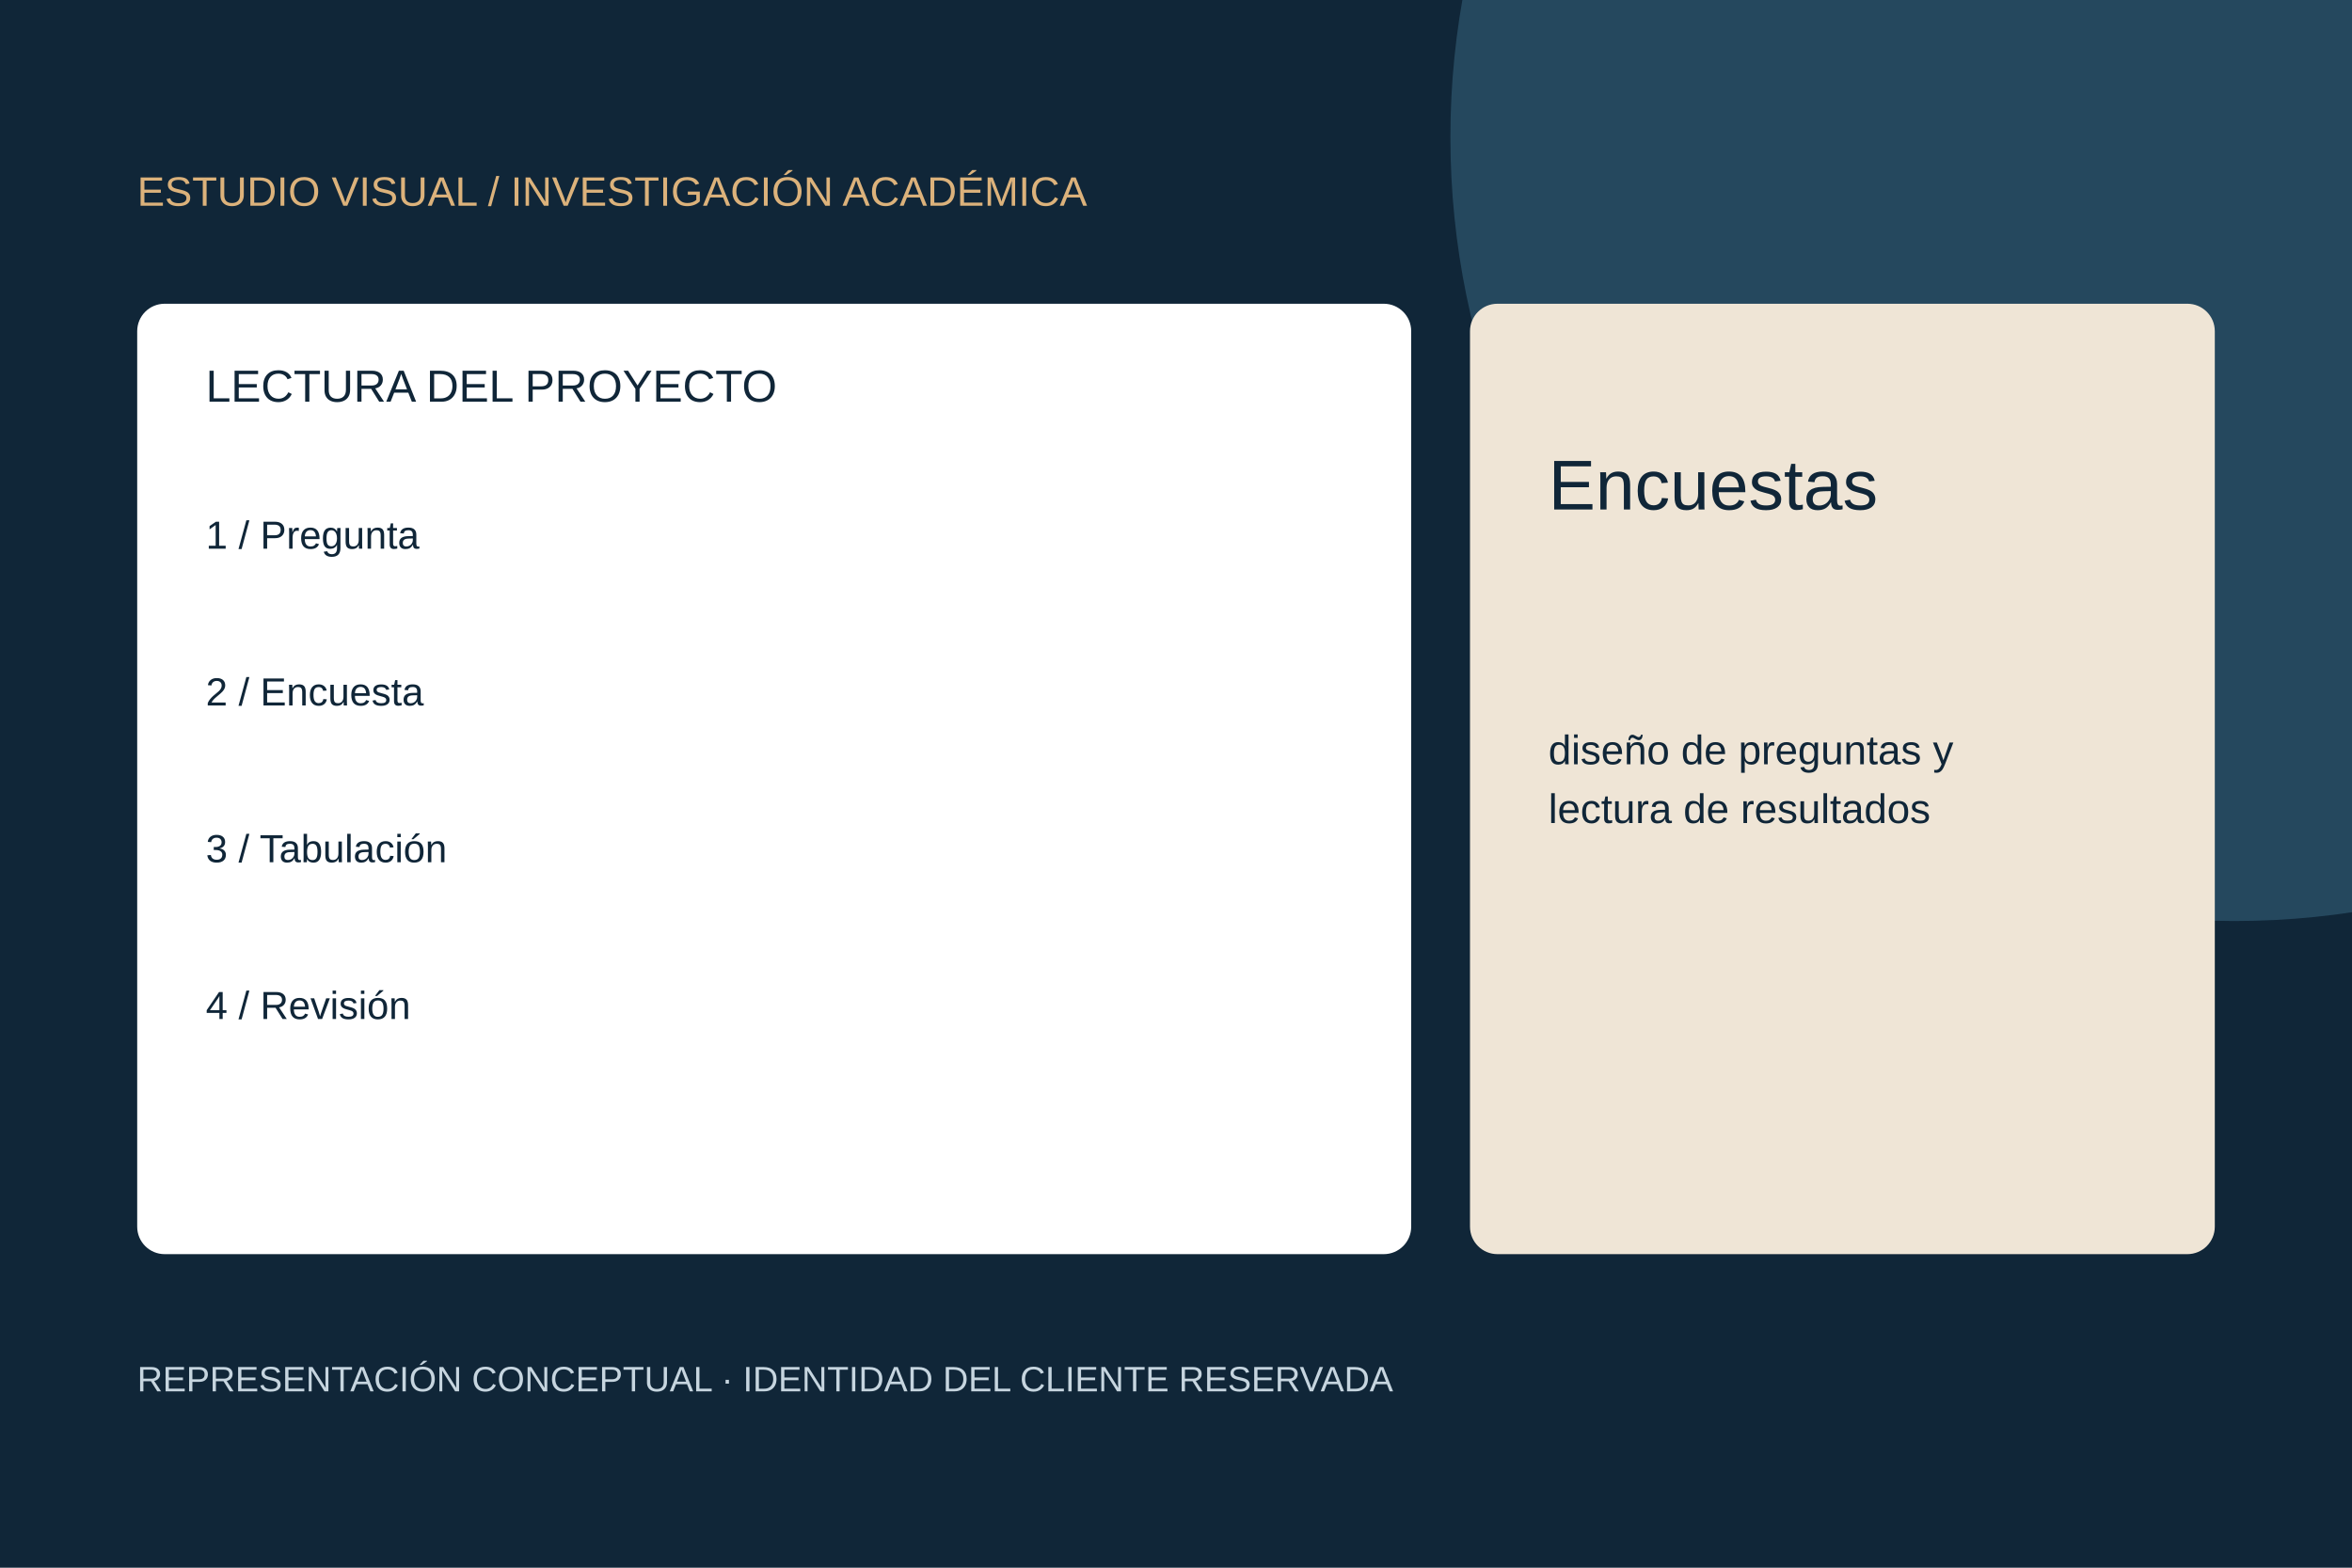
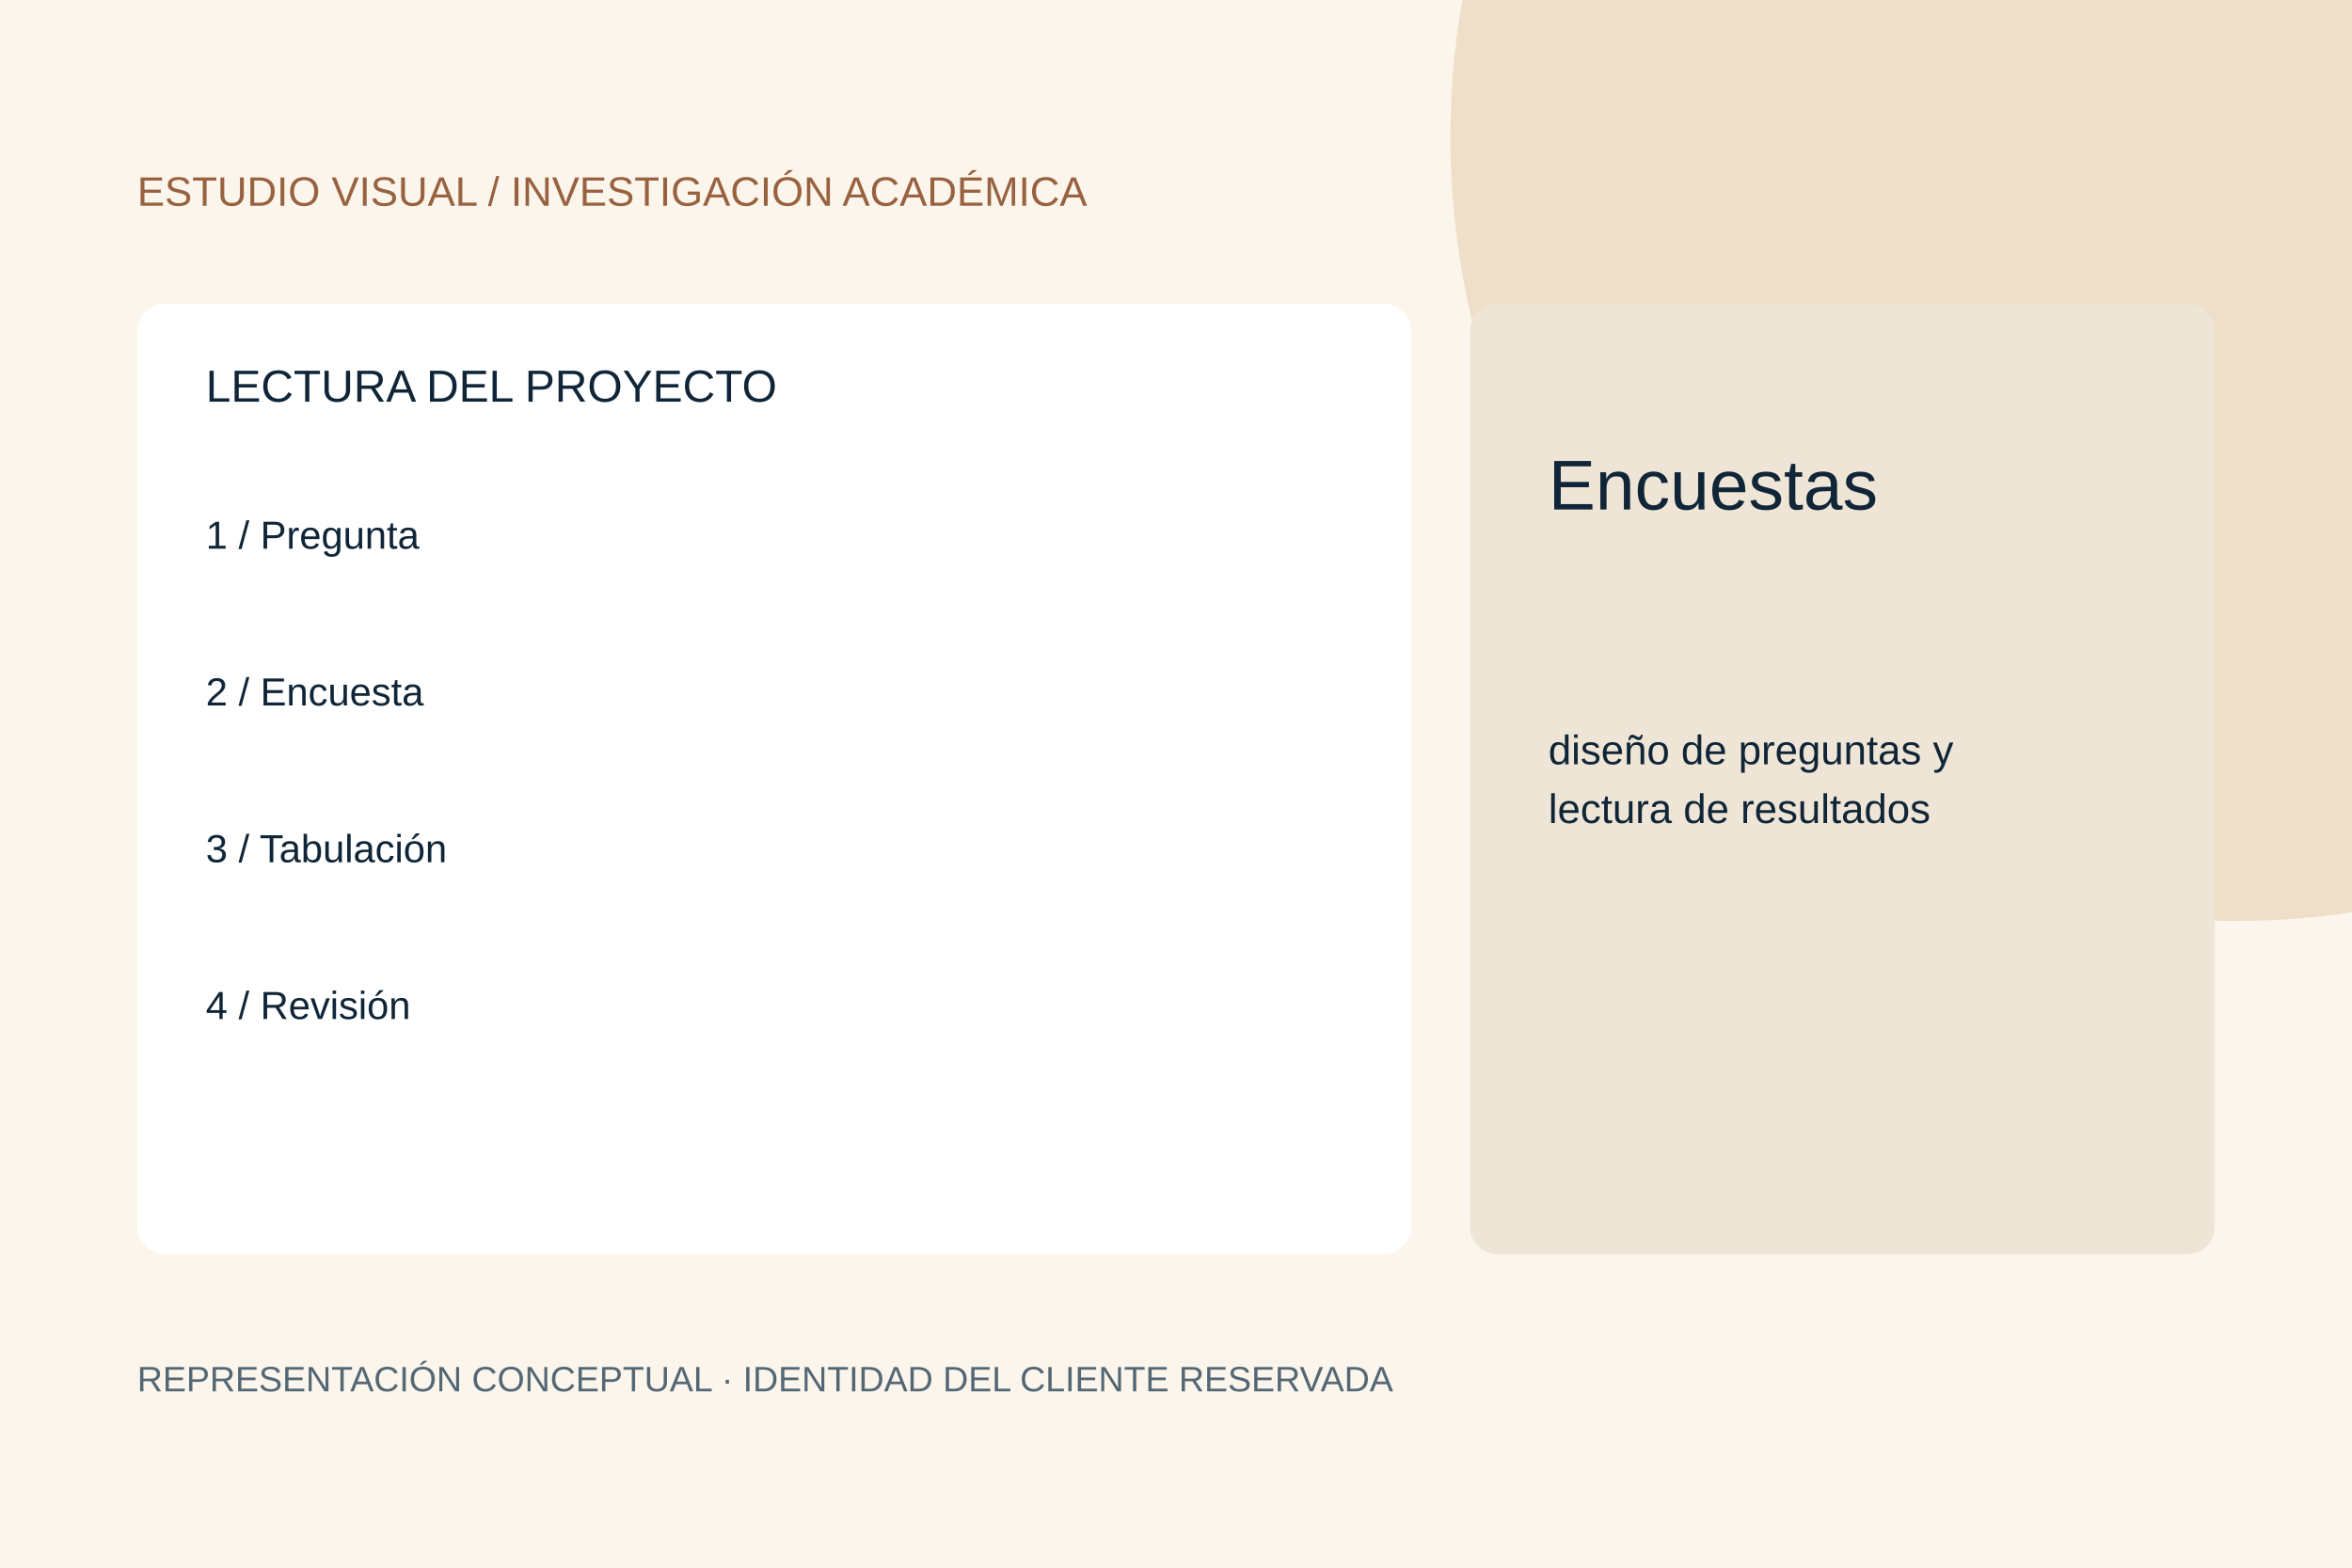
<svg xmlns="http://www.w3.org/2000/svg" width="1200" height="800" viewBox="0 0 1200 800">
-   <rect width="1200" height="800" fill="#102638" />
-   <circle cx="1140" cy="70" r="400" fill="#25485e" />
+   <rect width="1200" height="800" fill="#fbf5eb" />
+   <circle cx="1140" cy="70" r="400" fill="#efdfc9" />
  <style>text{font-family:Arial,sans-serif} .label{fill:#536775;font-size:19px}.title{fill:#102638;font-size:25px;font-weight:bold}</style>
-   <text x="70" y="105" fill="#dcb27b" font-size="21">ESTUDIO VISUAL / INVESTIGACIÓN ACADÉMICA</text>
+   <text x="70" y="105" fill="#986240" font-size="21">ESTUDIO VISUAL / INVESTIGACIÓN ACADÉMICA</text>
  <rect x="70" y="155" width="650" height="485" rx="14" fill="#fff" />
  <text x="105" y="205" fill="#102638" font-size="23">LECTURA DEL PROYECTO</text>
  <text x="105" y="280" fill="#102638" font-size="20">1 / Pregunta</text>
  <text x="105" y="360" fill="#102638" font-size="20">2 / Encuesta</text>
  <text x="105" y="440" fill="#102638" font-size="20">3 / Tabulación</text>
  <text x="105" y="520" fill="#102638" font-size="20">4 / Revisión</text>
  <rect x="750" y="155" width="380" height="485" rx="14" fill="#efe5d6" />
  <text x="790" y="260" fill="#102638" font-size="36">Encuestas</text>
  <text x="790" y="390" fill="#102638" font-size="21">diseño de preguntas y</text>
  <text x="790" y="420" fill="#102638" font-size="21">lectura de resultados</text>
-   <text x="70" y="710" fill="#c6d5df" font-size="18">REPRESENTACIÓN CONCEPTUAL · IDENTIDAD DEL CLIENTE RESERVADA</text>
+   <text x="70" y="710" fill="#536775" font-size="18">REPRESENTACIÓN CONCEPTUAL · IDENTIDAD DEL CLIENTE RESERVADA</text>
</svg>
